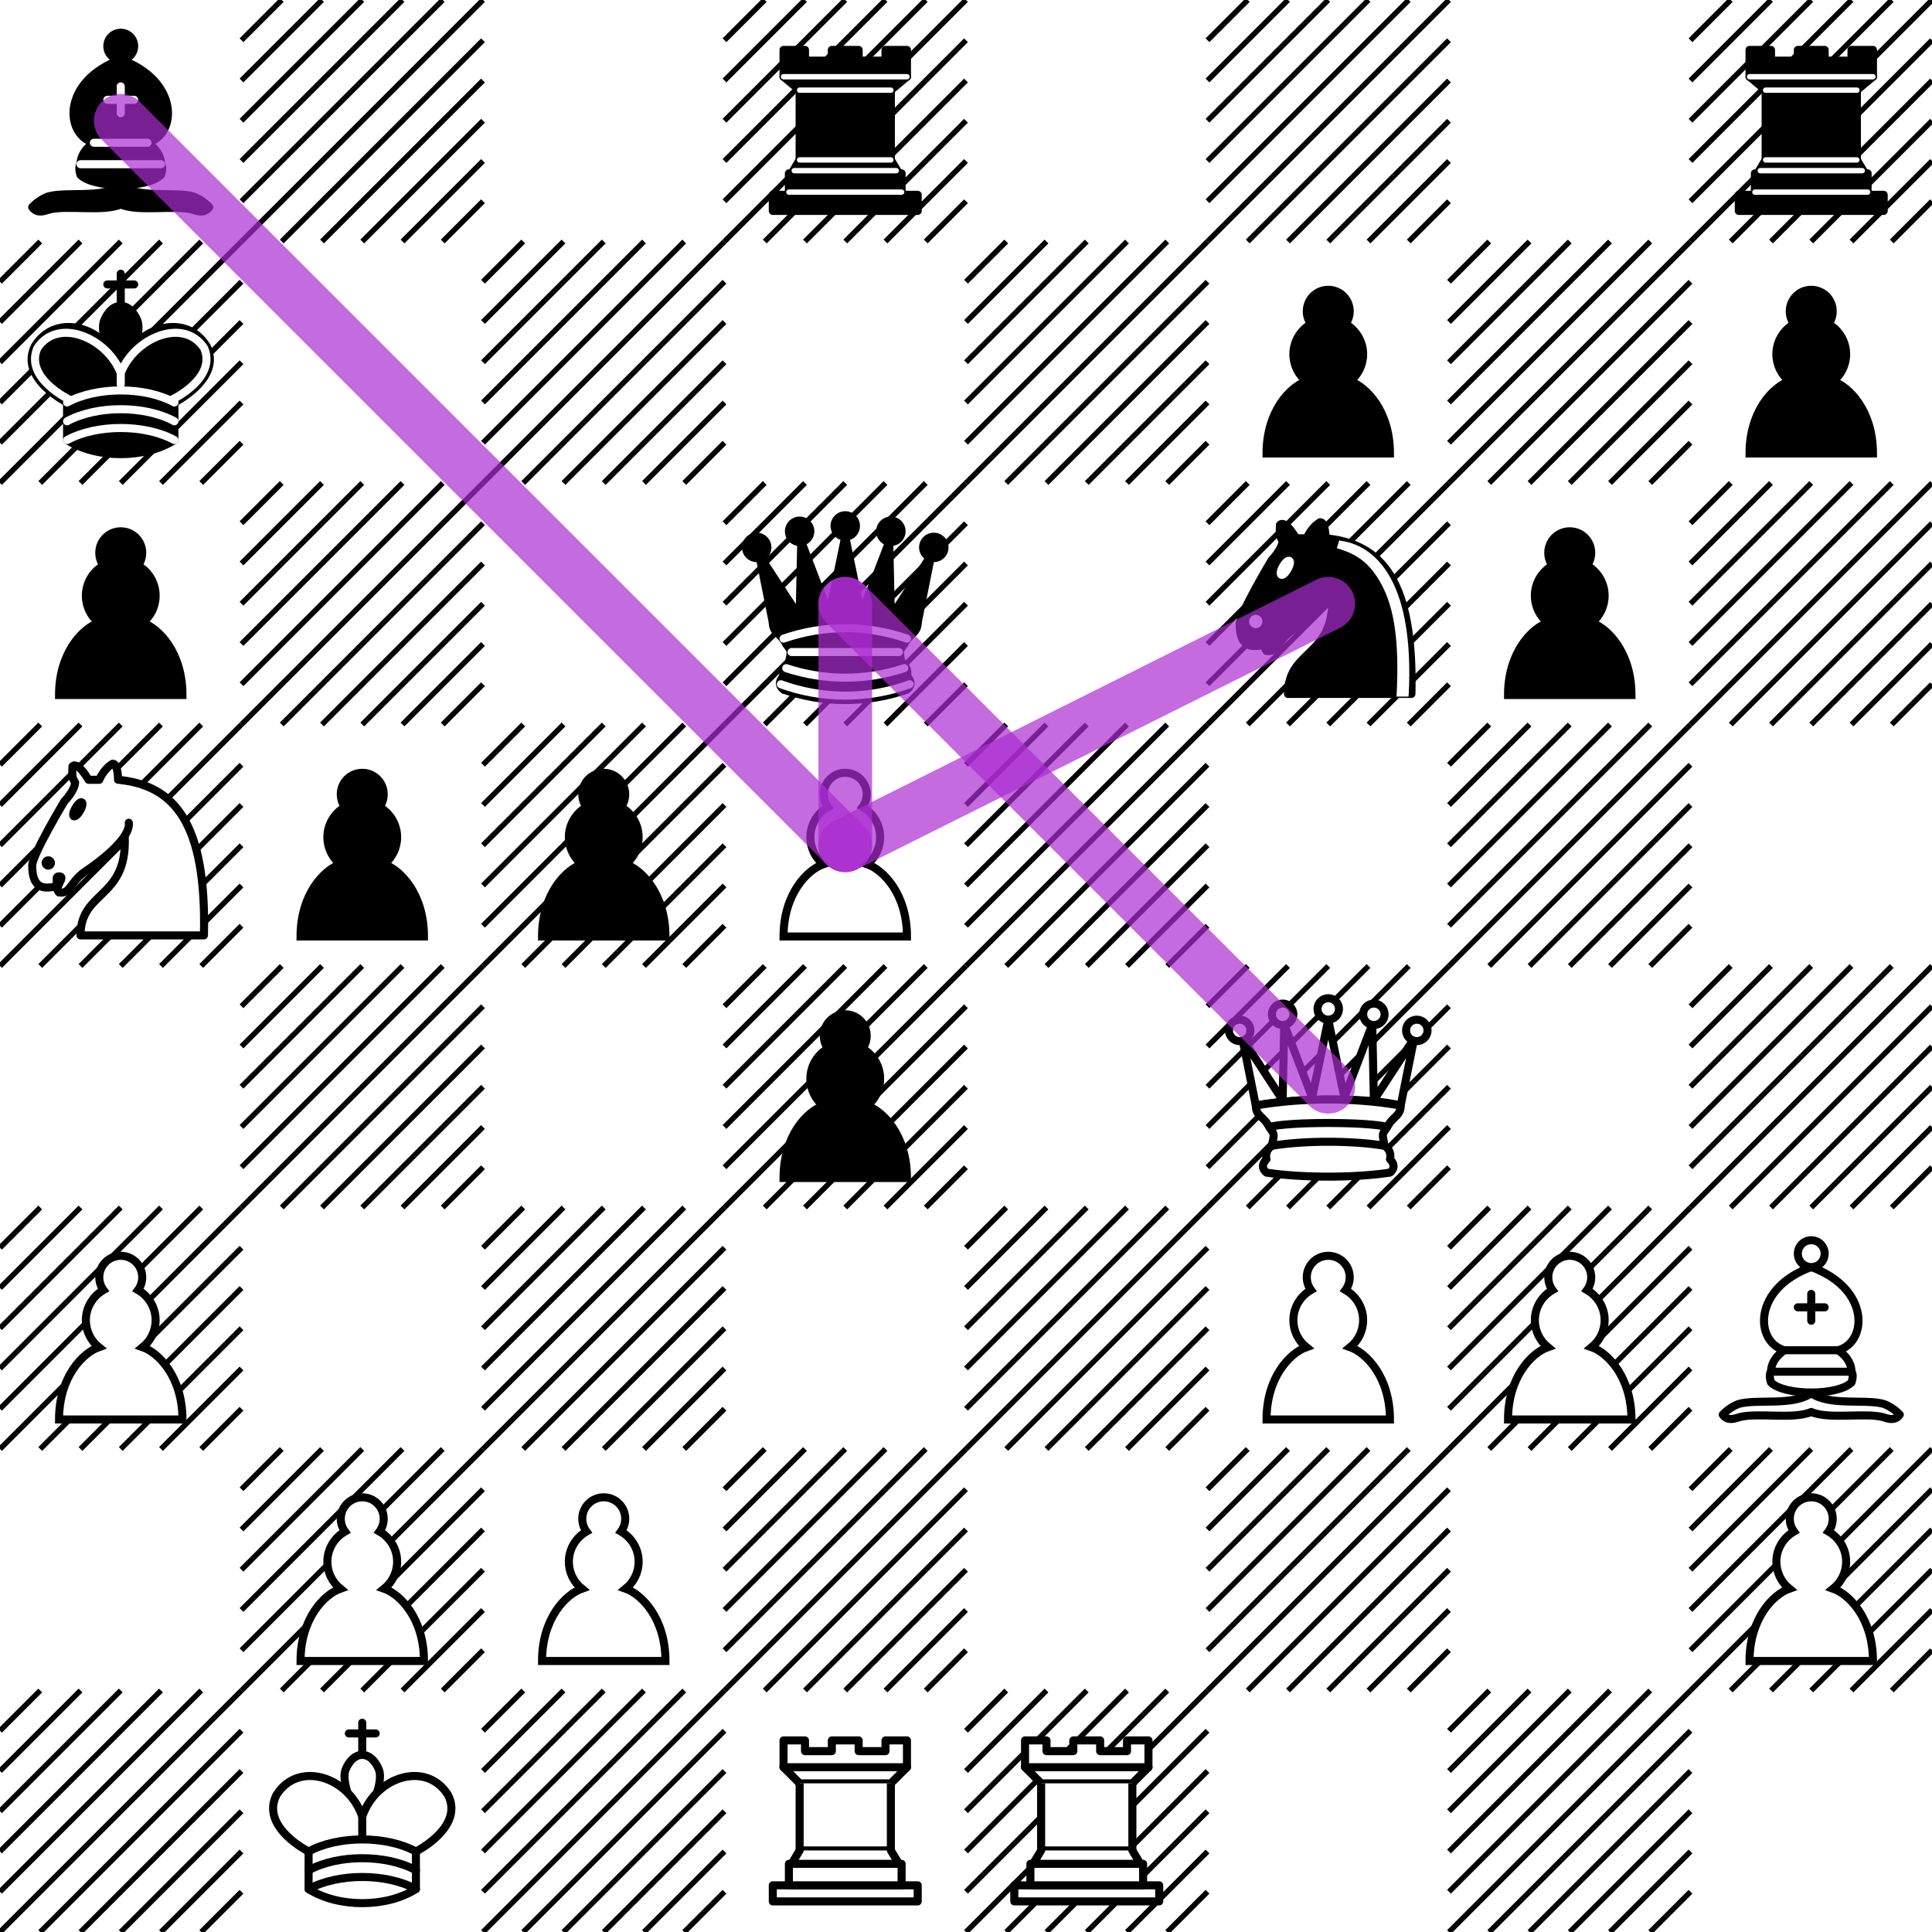
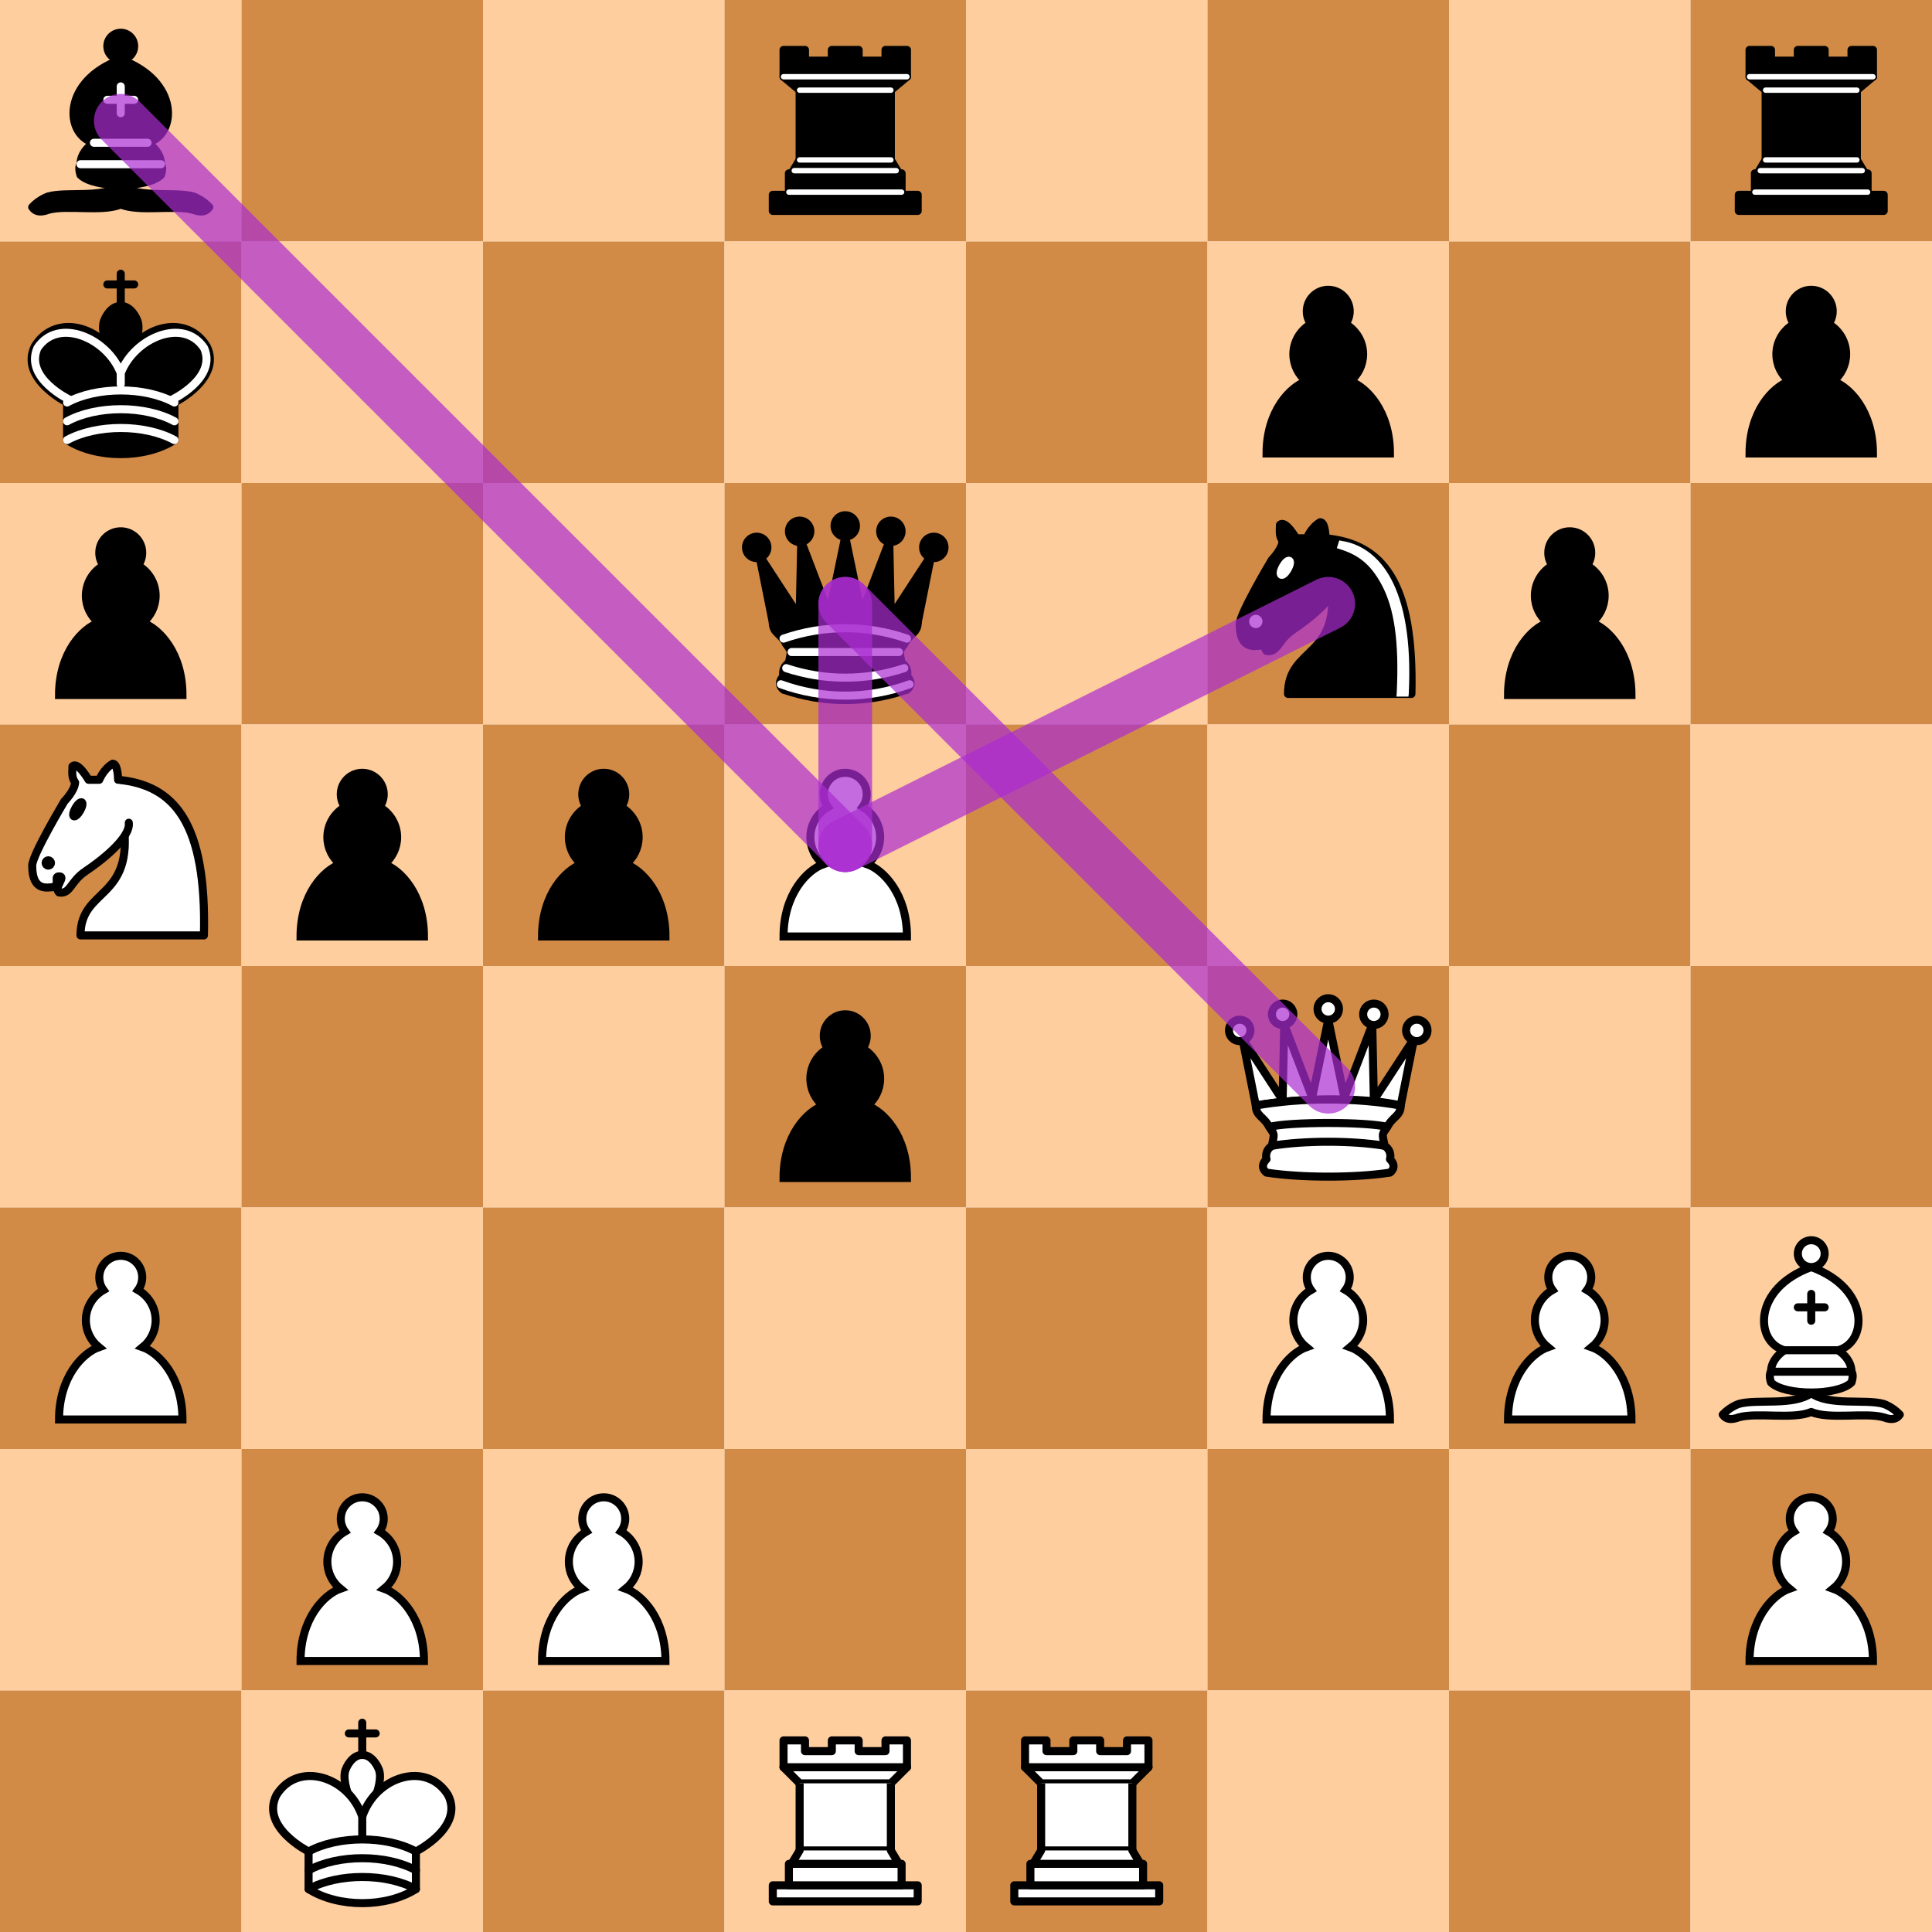
<svg xmlns="http://www.w3.org/2000/svg" xmlns:xlink="http://www.w3.org/1999/xlink" version="1.1" viewBox="0 0 360 360" width="360" height="360">
  <symbol id="b" width="45" height="45" overflow="visible">
+     <rect width="45" height="45" fill="#ffce9e" />
+   </symbol>
+   <symbol id="b_v1" width="45" height="45" overflow="visible">
    <g style="opacity:1; fill:none; fill-rule:evenodd; fill-opacity:1; stroke:#000000; stroke-width:1.5; stroke-linecap:round; stroke-linejoin:round; stroke-miterlimit:4; stroke-dasharray:none; stroke-opacity:1;" transform="translate(0,0.6)">
      <g style="fill:#000000; stroke:#000000; stroke-linecap:butt;">
        <path d="M 9,36 C 12.39,35.03 19.11,36.43 22.5,34 C 25.89,36.43 32.61,35.03 36,36 C 36,36 37.65,36.54 39,38 C 38.32,38.97 37.35,38.99 36,38.5 C 32.61,37.53 25.89,38.96 22.5,37.5 C 19.11,38.96 12.39,37.53 9,38.5 C 7.65,38.99 6.68,38.97 6,38 C 7.35,36.54 9,36 9,36 z" />
        <path d="M 15,32 C 17.5,34.5 27.5,34.5 30,32 C 30.5,30.5 30,30 30,30 C 30,27.5 27.5,26 27.5,26 C 33,24.5 33.5,14.5 22.5,10.5 C 11.5,14.5 12,24.5 17.5,26 C 17.5,26 15,27.5 15,30 C 15,30 14.5,30.5 15,32 z" />
        <path d="M 25 8 A 2.5 2.5 0 1 1  20,8 A 2.5 2.5 0 1 1  25 8 z" />
      </g>
      <path d="M 17.5,26 L 27.5,26 M 15,30 L 30,30 M 22.5,15.5 L 22.5,20.5 M 20,18 L 25,18" style="fill:none; stroke:#ffffff; stroke-linejoin:miter;" />
    </g>
  </symbol>
  <symbol id="_2E" width="45" height="45" overflow="visible">
-     <path stroke="#000" d="M 7.5,0 L 0,7.5 M 15,0 L 0,15 M 22.5,0 L 0,22.5 M 30,0 L 0,30 M 37.5,0 L 0,37.5 M 45,0 L 0,45 M 45,7.5 L 7.5,45 M 45,15 L 15,45 M 45,22.5 L 22.5,45 M 45,30 L 30,45 M 45,37.5 L 37.5,45" />
+     <rect width="45" height="45" fill="#d18b47" />
  </symbol>
  <symbol id="r" width="45" height="45" overflow="visible">
    <g style="opacity:1; fill:#000000; fill-opacity:1; fill-rule:evenodd; stroke:#000000; stroke-width:1.5; stroke-linecap:round;stroke-linejoin:round;stroke-miterlimit:4; stroke-dasharray:none; stroke-opacity:1;" transform="translate(0,0.3)">
      <path d="M 9,39 L 36,39 L 36,36 L 9,36 L 9,39 z " style="stroke-linecap:butt;" />
      <path d="M 12.5,32 L 14,29.5 L 31,29.5 L 32.5,32 L 12.5,32 z " style="stroke-linecap:butt;" />
      <path d="M 12,36 L 12,32 L 33,32 L 33,36 L 12,36 z " style="stroke-linecap:butt;" />
      <path d="M 14,29.5 L 14,16.5 L 31,16.5 L 31,29.5 L 14,29.5 z " style="stroke-linecap:butt;stroke-linejoin:miter;" />
      <path d="M 14,16.5 L 11,14 L 34,14 L 31,16.5 L 14,16.5 z " style="stroke-linecap:butt;" />
      <path d="M 11,14 L 11,9 L 15,9 L 15,11 L 20,11 L 20,9 L 25,9 L 25,11 L 30,11 L 30,9 L 34,9 L 34,14 L 11,14 z " style="stroke-linecap:butt;" />
      <path d="M 12,35.5 L 33,35.5 L 33,35.5" style="fill:none; stroke:#ffffff; stroke-width:1; stroke-linejoin:miter;" />
      <path d="M 13,31.5 L 32,31.5" style="fill:none; stroke:#ffffff; stroke-width:1; stroke-linejoin:miter;" />
      <path d="M 14,29.5 L 31,29.5" style="fill:none; stroke:#ffffff; stroke-width:1; stroke-linejoin:miter;" />
      <path d="M 14,16.5 L 31,16.5" style="fill:none; stroke:#ffffff; stroke-width:1; stroke-linejoin:miter;" />
      <path d="M 11,14 L 34,14" style="fill:none; stroke:#ffffff; stroke-width:1; stroke-linejoin:miter;" />
    </g>
  </symbol>
  <symbol id="k" width="45" height="45" overflow="visible">
    <g style="fill:none; fill-opacity:1; fill-rule:evenodd; stroke:#000000; stroke-width:1.5; stroke-linecap:round;stroke-linejoin:round;stroke-miterlimit:4; stroke-dasharray:none; stroke-opacity:1;">
      <path d="M 22.5,11.63 L 22.5,6" style="fill:none; stroke:#000000; stroke-linejoin:miter;" />
      <path d="M 22.5,25 C 22.5,25 27,17.5 25.5,14.5 C 25.5,14.5 24.5,12 22.5,12 C 20.5,12 19.5,14.5 19.5,14.5 C 18,17.5 22.5,25 22.5,25" style="fill:#000000;fill-opacity:1; stroke-linecap:butt; stroke-linejoin:miter;" />
      <path d="M 12.5,37 C 18,40.5 27,40.5 32.5,37 L 32.5,30 C 32.5,30 41.5,25.5 38.5,19.5 C 34.5,13 25,16 22.5,23.5 L 22.5,27 L 22.5,23.5 C 20,16 10.5,13 6.5,19.5 C 3.5,25.5 12.5,30 12.5,30 L 12.5,37" style="fill:#000000; stroke:#000000;" />
      <path d="M 20,8 L 25,8" style="fill:none; stroke:#000000; stroke-linejoin:miter;" />
      <path d="M 32,29.5 C 32,29.5 40.5,25.5 38.03,19.85 C 34.15,14 25,18 22.5,24.5 L 22.5,26.6 L 22.5,24.5 C 20,18 10.85,14 6.97,19.85 C 4.5,25.5 13,29.5 13,29.5" style="fill:none; stroke:#ffffff;" />
      <path d="M 12.5,30 C 18,27 27,27 32.5,30 M 12.5,33.5 C 18,30.5 27,30.5 32.5,33.5 M 12.5,37 C 18,34 27,34 32.5,37" style="fill:none; stroke:#ffffff;" />
    </g>
  </symbol>
  <symbol id="p" width="45" height="45" overflow="visible">
    <path d="m 22.5,9 c -2.21,0 -4,1.79 -4,4 0,0.89 0.29,1.71 0.78,2.38 C 17.33,16.5 16,18.59 16,21 c 0,2.03 0.94,3.84 2.41,5.03 C 15.41,27.09 11,31.58 11,39.5 H 34 C 34,31.58 29.59,27.09 26.59,26.03 28.06,24.84 29,23.03 29,21 29,18.59 27.67,16.5 25.72,15.38 26.21,14.71 26.5,13.89 26.5,13 c 0,-2.21 -1.79,-4 -4,-4 z" style="opacity:1; fill:#000000; fill-opacity:1; fill-rule:nonzero; stroke:#000000; stroke-width:1.5; stroke-linecap:round; stroke-linejoin:miter; stroke-miterlimit:4; stroke-dasharray:none; stroke-opacity:1;" />
  </symbol>
  <symbol id="q" width="45" height="45" overflow="visible">
    <g style="fill:#000000;stroke:#000000;stroke-width:1.5; stroke-linecap:round;stroke-linejoin:round">
      <path d="M 9,26 C 17.5,24.5 30,24.5 36,26 L 38.5,13.5 L 31,25 L 30.7,10.9 L 25.5,24.5 L 22.5,10 L 19.5,24.5 L 14.3,10.9 L 14,25 L 6.5,13.5 L 9,26 z" style="stroke-linecap:butt;fill:#000000" />
      <path d="m 9,26 c 0,2 1.5,2 2.5,4 1,1.5 1,1 0.5,3.5 -1.5,1 -1,2.5 -1,2.5 -1.5,1.5 0,2.5 0,2.5 6.5,1 16.5,1 23,0 0,0 1.5,-1 0,-2.5 0,0 0.5,-1.5 -1,-2.5 -0.5,-2.5 -0.5,-2 0.5,-3.5 1,-2 2.5,-2 2.5,-4 -8.5,-1.5 -18.5,-1.5 -27,0 z" />
      <path d="M 11.5,30 C 15,29 30,29 33.5,30" />
      <path d="m 12,33.5 c 6,-1 15,-1 21,0" />
      <circle cx="6" cy="12" r="2" />
      <circle cx="14" cy="9" r="2" />
      <circle cx="22.5" cy="8" r="2" />
      <circle cx="31" cy="9" r="2" />
      <circle cx="39" cy="12" r="2" />
      <path d="M 11,38.5 A 35,35 1 0 0 34,38.5" style="fill:none; stroke:#000000;stroke-linecap:butt;" />
      <g style="fill:none; stroke:#ffffff;">
        <path d="M 11,29 A 35,35 1 0 1 34,29" />
        <path d="M 12.5,31.5 L 32.5,31.5" />
        <path d="M 11.5,34.5 A 35,35 1 0 0 33.5,34.5" />
        <path d="M 10.5,37.5 A 35,35 1 0 0 34.5,37.5" />
      </g>
    </g>
  </symbol>
  <symbol id="n" width="45" height="45" overflow="visible">
    <g style="opacity:1; fill:none; fill-opacity:1; fill-rule:evenodd; stroke:#000000; stroke-width:1.5; stroke-linecap:round;stroke-linejoin:round;stroke-miterlimit:4; stroke-dasharray:none; stroke-opacity:1;" transform="translate(0,0.3)">
      <path d="M 22,10 C 32.5,11 38.5,18 38,39 L 15,39 C 15,30 25,32.5 23,18" style="fill:#000000; stroke:#000000;" />
      <path d="M 24,18 C 24.38,20.91 18.45,25.37 16,27 C 13,29 13.18,31.34 11,31 C 9.958,30.06 12.41,27.96 11,28 C 10,28 11.19,29.23 10,30 C 9,30 5.997,31 6,26 C 6,24 12,14 12,14 C 12,14 13.89,12.1 14,10.5 C 13.27,9.506 13.5,8.5 13.5,7.5 C 14.5,6.5 16.5,10 16.5,10 L 18.5,10 C 18.5,10 19.28,8.008 21,7 C 22,7 22,10 22,10" style="fill:#000000; stroke:#000000;" />
      <path d="M 9.5 25.5 A 0.5 0.5 0 1 1 8.5,25.5 A 0.5 0.5 0 1 1 9.5 25.5 z" style="fill:#ffffff; stroke:#ffffff;" />
      <path d="M 15 15.5 A 0.5 1.5 0 1 1  14,15.5 A 0.5 1.5 0 1 1  15 15.5 z" transform="matrix(0.866,0.5,-0.5,0.866,9.693,-5.173)" style="fill:#ffffff; stroke:#ffffff;" />
      <path d="M 24.55,10.4 L 24.1,11.85 L 24.6,12 C 27.75,13 30.25,14.49 32.5,18.75 C 34.75,23.01 35.75,29.06 35.25,39 L 35.2,39.5 L 37.45,39.5 L 37.5,39 C 38,28.94 36.62,22.15 34.25,17.66 C 31.88,13.17 28.46,11.02 25.06,10.5 L 24.55,10.4 z " style="fill:#ffffff; stroke:none;" />
    </g>
  </symbol>
  <symbol id="N" width="45" height="45" overflow="visible">
    <g style="opacity:1; fill:none; fill-opacity:1; fill-rule:evenodd; stroke:#000000; stroke-width:1.5; stroke-linecap:round;stroke-linejoin:round;stroke-miterlimit:4; stroke-dasharray:none; stroke-opacity:1;" transform="translate(0,0.3)">
      <path d="M 22,10 C 32.5,11 38.5,18 38,39 L 15,39 C 15,30 25,32.5 23,18" style="fill:#ffffff; stroke:#000000;" />
      <path d="M 24,18 C 24.38,20.91 18.45,25.37 16,27 C 13,29 13.18,31.34 11,31 C 9.958,30.06 12.41,27.96 11,28 C 10,28 11.19,29.23 10,30 C 9,30 5.997,31 6,26 C 6,24 12,14 12,14 C 12,14 13.89,12.1 14,10.5 C 13.27,9.506 13.5,8.5 13.5,7.5 C 14.5,6.5 16.5,10 16.5,10 L 18.5,10 C 18.5,10 19.28,8.008 21,7 C 22,7 22,10 22,10" style="fill:#ffffff; stroke:#000000;" />
      <path d="M 9.5 25.5 A 0.5 0.5 0 1 1 8.5,25.5 A 0.5 0.5 0 1 1 9.5 25.5 z" style="fill:#000000; stroke:#000000;" />
      <path d="M 15 15.5 A 0.5 1.5 0 1 1  14,15.5 A 0.5 1.5 0 1 1  15 15.5 z" transform="matrix(0.866,0.5,-0.5,0.866,9.693,-5.173)" style="fill:#000000; stroke:#000000;" />
    </g>
  </symbol>
  <symbol id="P" width="45" height="45" overflow="visible">
    <path d="m 22.5,9 c -2.21,0 -4,1.79 -4,4 0,0.89 0.29,1.71 0.78,2.38 C 17.33,16.5 16,18.59 16,21 c 0,2.03 0.94,3.84 2.41,5.03 C 15.41,27.09 11,31.58 11,39.5 H 34 C 34,31.58 29.59,27.09 26.59,26.03 28.06,24.84 29,23.03 29,21 29,18.59 27.67,16.5 25.72,15.38 26.21,14.71 26.5,13.89 26.5,13 c 0,-2.21 -1.79,-4 -4,-4 z" style="opacity:1; fill:#ffffff; fill-opacity:1; fill-rule:nonzero; stroke:#000000; stroke-width:1.5; stroke-linecap:round; stroke-linejoin:miter; stroke-miterlimit:4; stroke-dasharray:none; stroke-opacity:1;" />
  </symbol>
  <symbol id="Q" width="45" height="45" overflow="visible">
    <g style="fill:#ffffff;stroke:#000000;stroke-width:1.5;stroke-linejoin:round">
      <path d="M 9,26 C 17.5,24.5 30,24.5 36,26 L 38.5,13.5 L 31,25 L 30.7,10.9 L 25.5,24.5 L 22.5,10 L 19.5,24.5 L 14.3,10.9 L 14,25 L 6.5,13.5 L 9,26 z" />
      <path d="M 9,26 C 9,28 10.5,28 11.5,30 C 12.5,31.5 12.5,31 12,33.5 C 10.5,34.5 11,36 11,36 C 9.5,37.5 11,38.5 11,38.5 C 17.5,39.5 27.5,39.5 34,38.5 C 34,38.5 35.5,37.5 34,36 C 34,36 34.5,34.5 33,33.5 C 32.5,31 32.5,31.5 33.5,30 C 34.5,28 36,28 36,26 C 27.5,24.5 17.5,24.5 9,26 z" />
      <path d="M 11.5,30 C 15,29 30,29 33.5,30" style="fill:none" />
      <path d="M 12,33.5 C 18,32.5 27,32.5 33,33.5" style="fill:none" />
      <circle cx="6" cy="12" r="2" />
      <circle cx="14" cy="9" r="2" />
      <circle cx="22.5" cy="8" r="2" />
      <circle cx="31" cy="9" r="2" />
      <circle cx="39" cy="12" r="2" />
    </g>
  </symbol>
  <symbol id="B" width="45" height="45" overflow="visible">
    <g style="opacity:1; fill:none; fill-rule:evenodd; fill-opacity:1; stroke:#000000; stroke-width:1.5; stroke-linecap:round; stroke-linejoin:round; stroke-miterlimit:4; stroke-dasharray:none; stroke-opacity:1;" transform="translate(0,0.6)">
      <g style="fill:#ffffff; stroke:#000000; stroke-linecap:butt;">
        <path d="M 9,36 C 12.39,35.03 19.11,36.43 22.5,34 C 25.89,36.43 32.61,35.03 36,36 C 36,36 37.65,36.54 39,38 C 38.32,38.97 37.35,38.99 36,38.5 C 32.61,37.53 25.89,38.96 22.5,37.5 C 19.11,38.96 12.39,37.53 9,38.5 C 7.65,38.99 6.68,38.97 6,38 C 7.35,36.54 9,36 9,36 z" />
        <path d="M 15,32 C 17.5,34.5 27.5,34.5 30,32 C 30.5,30.5 30,30 30,30 C 30,27.5 27.5,26 27.5,26 C 33,24.5 33.5,14.5 22.5,10.5 C 11.5,14.5 12,24.5 17.5,26 C 17.5,26 15,27.5 15,30 C 15,30 14.5,30.5 15,32 z" />
        <path d="M 25 8 A 2.5 2.5 0 1 1  20,8 A 2.5 2.5 0 1 1  25 8 z" />
      </g>
      <path d="M 17.5,26 L 27.5,26 M 15,30 L 30,30 M 22.5,15.5 L 22.5,20.5 M 20,18 L 25,18" style="fill:none; stroke:#000000; stroke-linejoin:miter;" />
    </g>
  </symbol>
  <symbol id="K" width="45" height="45" overflow="visible">
    <g style="fill:none; fill-opacity:1; fill-rule:evenodd; stroke:#000000; stroke-width:1.5; stroke-linecap:round;stroke-linejoin:round;stroke-miterlimit:4; stroke-dasharray:none; stroke-opacity:1;">
      <path d="M 22.5,11.63 L 22.5,6" style="fill:none; stroke:#000000; stroke-linejoin:miter;" />
      <path d="M 20,8 L 25,8" style="fill:none; stroke:#000000; stroke-linejoin:miter;" />
      <path d="M 22.5,25 C 22.5,25 27,17.5 25.5,14.5 C 25.5,14.5 24.5,12 22.5,12 C 20.5,12 19.5,14.5 19.5,14.5 C 18,17.5 22.5,25 22.5,25" style="fill:#ffffff; stroke:#000000; stroke-linecap:butt; stroke-linejoin:miter;" />
      <path d="M 12.5,37 C 18,40.5 27,40.5 32.5,37 L 32.5,30 C 32.5,30 41.5,25.5 38.5,19.5 C 34.5,13 25,16 22.5,23.5 L 22.5,27 L 22.5,23.5 C 20,16 10.5,13 6.5,19.5 C 3.5,25.5 12.5,30 12.5,30 L 12.5,37" style="fill:#ffffff; stroke:#000000;" />
      <path d="M 12.5,30 C 18,27 27,27 32.5,30" style="fill:none; stroke:#000000;" />
      <path d="M 12.5,33.5 C 18,30.5 27,30.5 32.5,33.5" style="fill:none; stroke:#000000;" />
      <path d="M 12.5,37 C 18,34 27,34 32.5,37" style="fill:none; stroke:#000000;" />
    </g>
  </symbol>
  <symbol id="R" width="45" height="45" overflow="visible">
    <g style="opacity:1; fill:#ffffff; fill-opacity:1; fill-rule:evenodd; stroke:#000000; stroke-width:1.5; stroke-linecap:round;stroke-linejoin:round;stroke-miterlimit:4; stroke-dasharray:none; stroke-opacity:1;" transform="translate(0,0.3)">
      <path d="M 9,39 L 36,39 L 36,36 L 9,36 L 9,39 z " style="stroke-linecap:butt;" />
      <path d="M 12,36 L 12,32 L 33,32 L 33,36 L 12,36 z " style="stroke-linecap:butt;" />
      <path d="M 11,14 L 11,9 L 15,9 L 15,11 L 20,11 L 20,9 L 25,9 L 25,11 L 30,11 L 30,9 L 34,9 L 34,14" style="stroke-linecap:butt;" />
      <path d="M 34,14 L 31,17 L 14,17 L 11,14" />
      <path d="M 31,17 L 31,29.5 L 14,29.5 L 14,17" style="stroke-linecap:butt; stroke-linejoin:miter;" />
      <path d="M 31,29.5 L 32.5,32 L 12.5,32 L 14,29.5" />
      <path d="M 11,14 L 34,14" style="fill:none; stroke:#000000; stroke-linejoin:miter;" />
    </g>
  </symbol>
  <rect x="0" y="0" width="360" height="360" fill="white" />
+   <use xlink:href="#b" x="0" y="0" />
  <use xlink:href="#_2E" x="45" y="0" />
+   <use xlink:href="#b" x="90" y="0" />
  <use xlink:href="#_2E" x="135" y="0" />
+   <use xlink:href="#b" x="180" y="0" />
  <use xlink:href="#_2E" x="225" y="0" />
+   <use xlink:href="#b" x="270" y="0" />
  <use xlink:href="#_2E" x="315" y="0" />
  <use xlink:href="#_2E" x="0" y="45" />
+   <use xlink:href="#b" x="45" y="45" />
  <use xlink:href="#_2E" x="90" y="45" />
+   <use xlink:href="#b" x="135" y="45" />
  <use xlink:href="#_2E" x="180" y="45" />
+   <use xlink:href="#b" x="225" y="45" />
  <use xlink:href="#_2E" x="270" y="45" />
+   <use xlink:href="#b" x="315" y="45" />
+   <use xlink:href="#b" x="0" y="90" />
  <use xlink:href="#_2E" x="45" y="90" />
+   <use xlink:href="#b" x="90" y="90" />
  <use xlink:href="#_2E" x="135" y="90" />
+   <use xlink:href="#b" x="180" y="90" />
  <use xlink:href="#_2E" x="225" y="90" />
+   <use xlink:href="#b" x="270" y="90" />
  <use xlink:href="#_2E" x="315" y="90" />
  <use xlink:href="#_2E" x="0" y="135" />
+   <use xlink:href="#b" x="45" y="135" />
  <use xlink:href="#_2E" x="90" y="135" />
+   <use xlink:href="#b" x="135" y="135" />
  <use xlink:href="#_2E" x="180" y="135" />
+   <use xlink:href="#b" x="225" y="135" />
  <use xlink:href="#_2E" x="270" y="135" />
+   <use xlink:href="#b" x="315" y="135" />
+   <use xlink:href="#b" x="0" y="180" />
  <use xlink:href="#_2E" x="45" y="180" />
+   <use xlink:href="#b" x="90" y="180" />
  <use xlink:href="#_2E" x="135" y="180" />
+   <use xlink:href="#b" x="180" y="180" />
  <use xlink:href="#_2E" x="225" y="180" />
+   <use xlink:href="#b" x="270" y="180" />
  <use xlink:href="#_2E" x="315" y="180" />
  <use xlink:href="#_2E" x="0" y="225" />
+   <use xlink:href="#b" x="45" y="225" />
  <use xlink:href="#_2E" x="90" y="225" />
+   <use xlink:href="#b" x="135" y="225" />
  <use xlink:href="#_2E" x="180" y="225" />
+   <use xlink:href="#b" x="225" y="225" />
  <use xlink:href="#_2E" x="270" y="225" />
+   <use xlink:href="#b" x="315" y="225" />
+   <use xlink:href="#b" x="0" y="270" />
  <use xlink:href="#_2E" x="45" y="270" />
+   <use xlink:href="#b" x="90" y="270" />
  <use xlink:href="#_2E" x="135" y="270" />
+   <use xlink:href="#b" x="180" y="270" />
  <use xlink:href="#_2E" x="225" y="270" />
+   <use xlink:href="#b" x="270" y="270" />
  <use xlink:href="#_2E" x="315" y="270" />
  <use xlink:href="#_2E" x="0" y="315" />
+   <use xlink:href="#b" x="45" y="315" />
  <use xlink:href="#_2E" x="90" y="315" />
+   <use xlink:href="#b" x="135" y="315" />
  <use xlink:href="#_2E" x="180" y="315" />
+   <use xlink:href="#b" x="225" y="315" />
  <use xlink:href="#_2E" x="270" y="315" />
-   <use xlink:href="#b" x="0" y="0" />
+   <use xlink:href="#b" x="315" y="315" />
+   <use xlink:href="#b_v1" x="0" y="0" />
  <use xlink:href="#r" x="135" y="0" />
  <use xlink:href="#r" x="315" y="0" />
  <use xlink:href="#k" x="0" y="45" />
  <use xlink:href="#p" x="225" y="45" />
  <use xlink:href="#p" x="315" y="45" />
  <use xlink:href="#p" x="0" y="90" />
  <use xlink:href="#q" x="135" y="90" />
  <use xlink:href="#n" x="225" y="90" />
  <use xlink:href="#p" x="270" y="90" />
  <use xlink:href="#N" x="0" y="135" />
  <use xlink:href="#p" x="45" y="135" />
  <use xlink:href="#p" x="90" y="135" />
  <use xlink:href="#P" x="135" y="135" />
  <use xlink:href="#p" x="135" y="180" />
  <use xlink:href="#Q" x="225" y="180" />
  <use xlink:href="#P" x="0" y="225" />
  <use xlink:href="#P" x="225" y="225" />
  <use xlink:href="#P" x="270" y="225" />
  <use xlink:href="#B" x="315" y="225" />
  <use xlink:href="#P" x="45" y="270" />
  <use xlink:href="#P" x="90" y="270" />
  <use xlink:href="#P" x="315" y="270" />
  <use xlink:href="#K" x="45" y="315" />
  <use xlink:href="#R" x="135" y="315" />
  <use xlink:href="#R" x="180" y="315" />
  <g>
    <line x1="22.5" y1="22.5" x2="157.5" y2="157.5" stroke="hsl(286,65%,50%,70%)" stroke-width="10" stroke-linecap="round" />
    <line x1="157.5" y1="112.5" x2="157.5" y2="157.5" stroke="hsl(286,65%,50%,70%)" stroke-width="10" stroke-linecap="round" />
    <line x1="157.5" y1="112.5" x2="247.5" y2="202.5" stroke="hsl(286,65%,50%,70%)" stroke-width="10" stroke-linecap="round" />
    <line x1="247.5" y1="112.5" x2="157.5" y2="157.5" stroke="hsl(286,65%,50%,70%)" stroke-width="10" stroke-linecap="round" />
  </g>
</svg>
